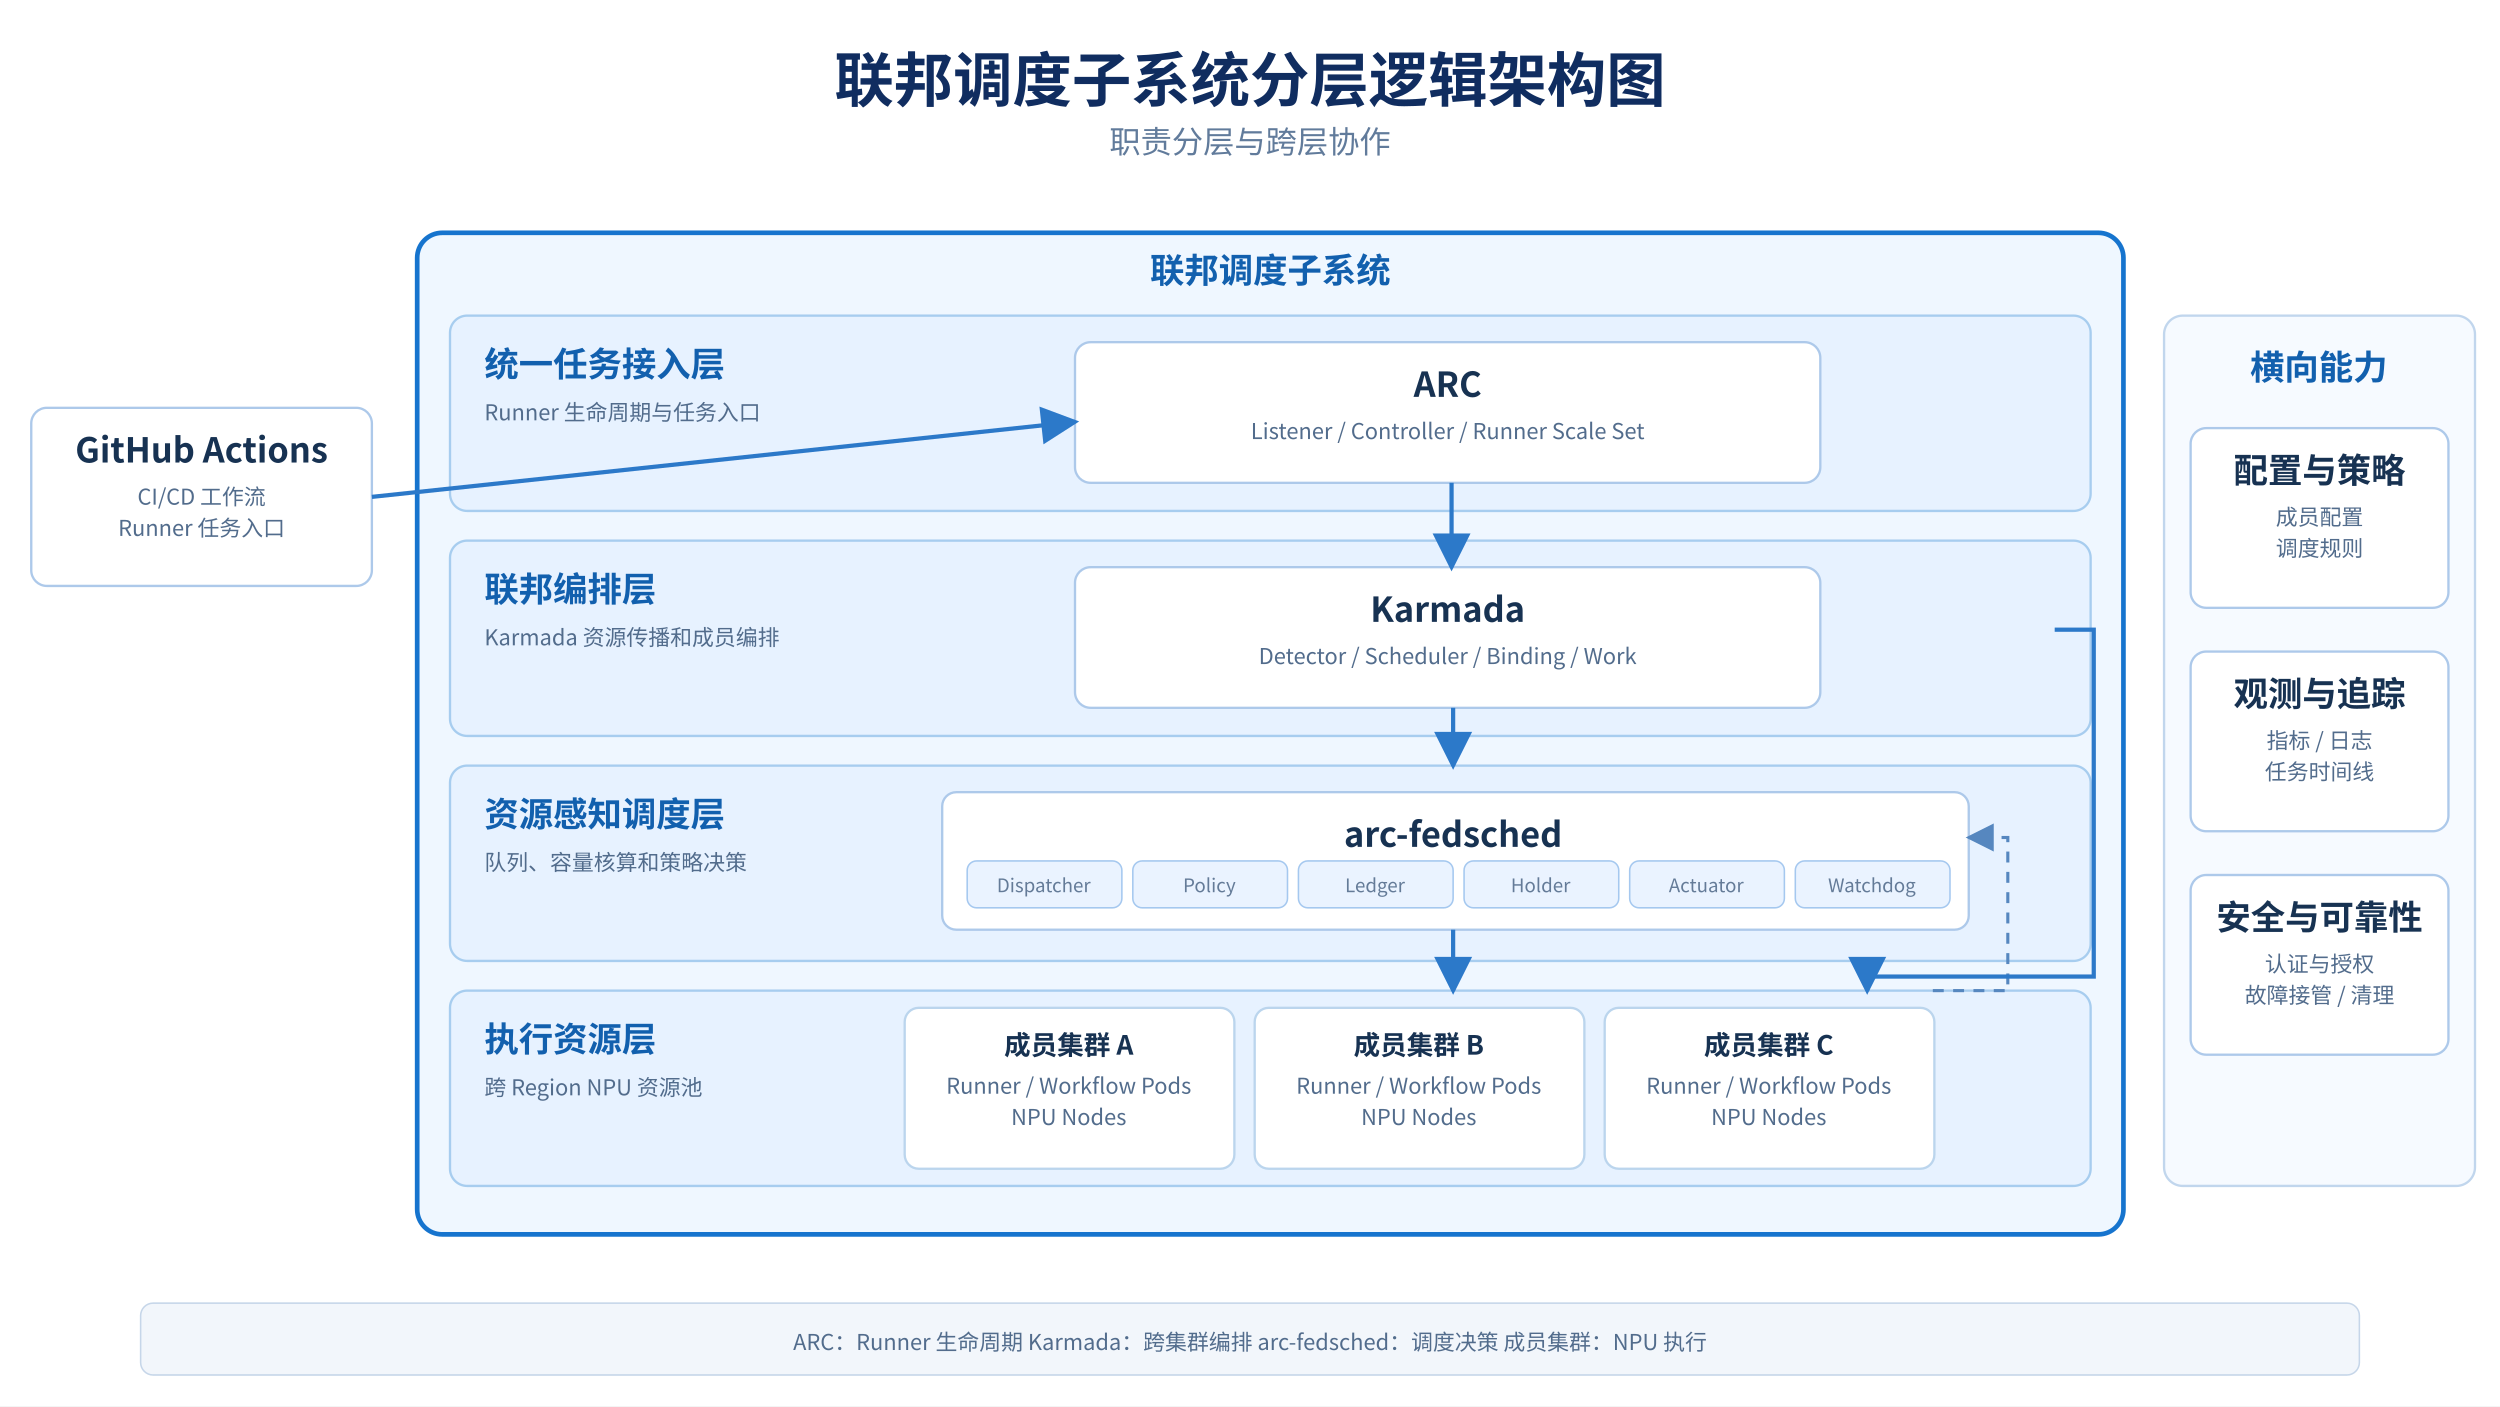
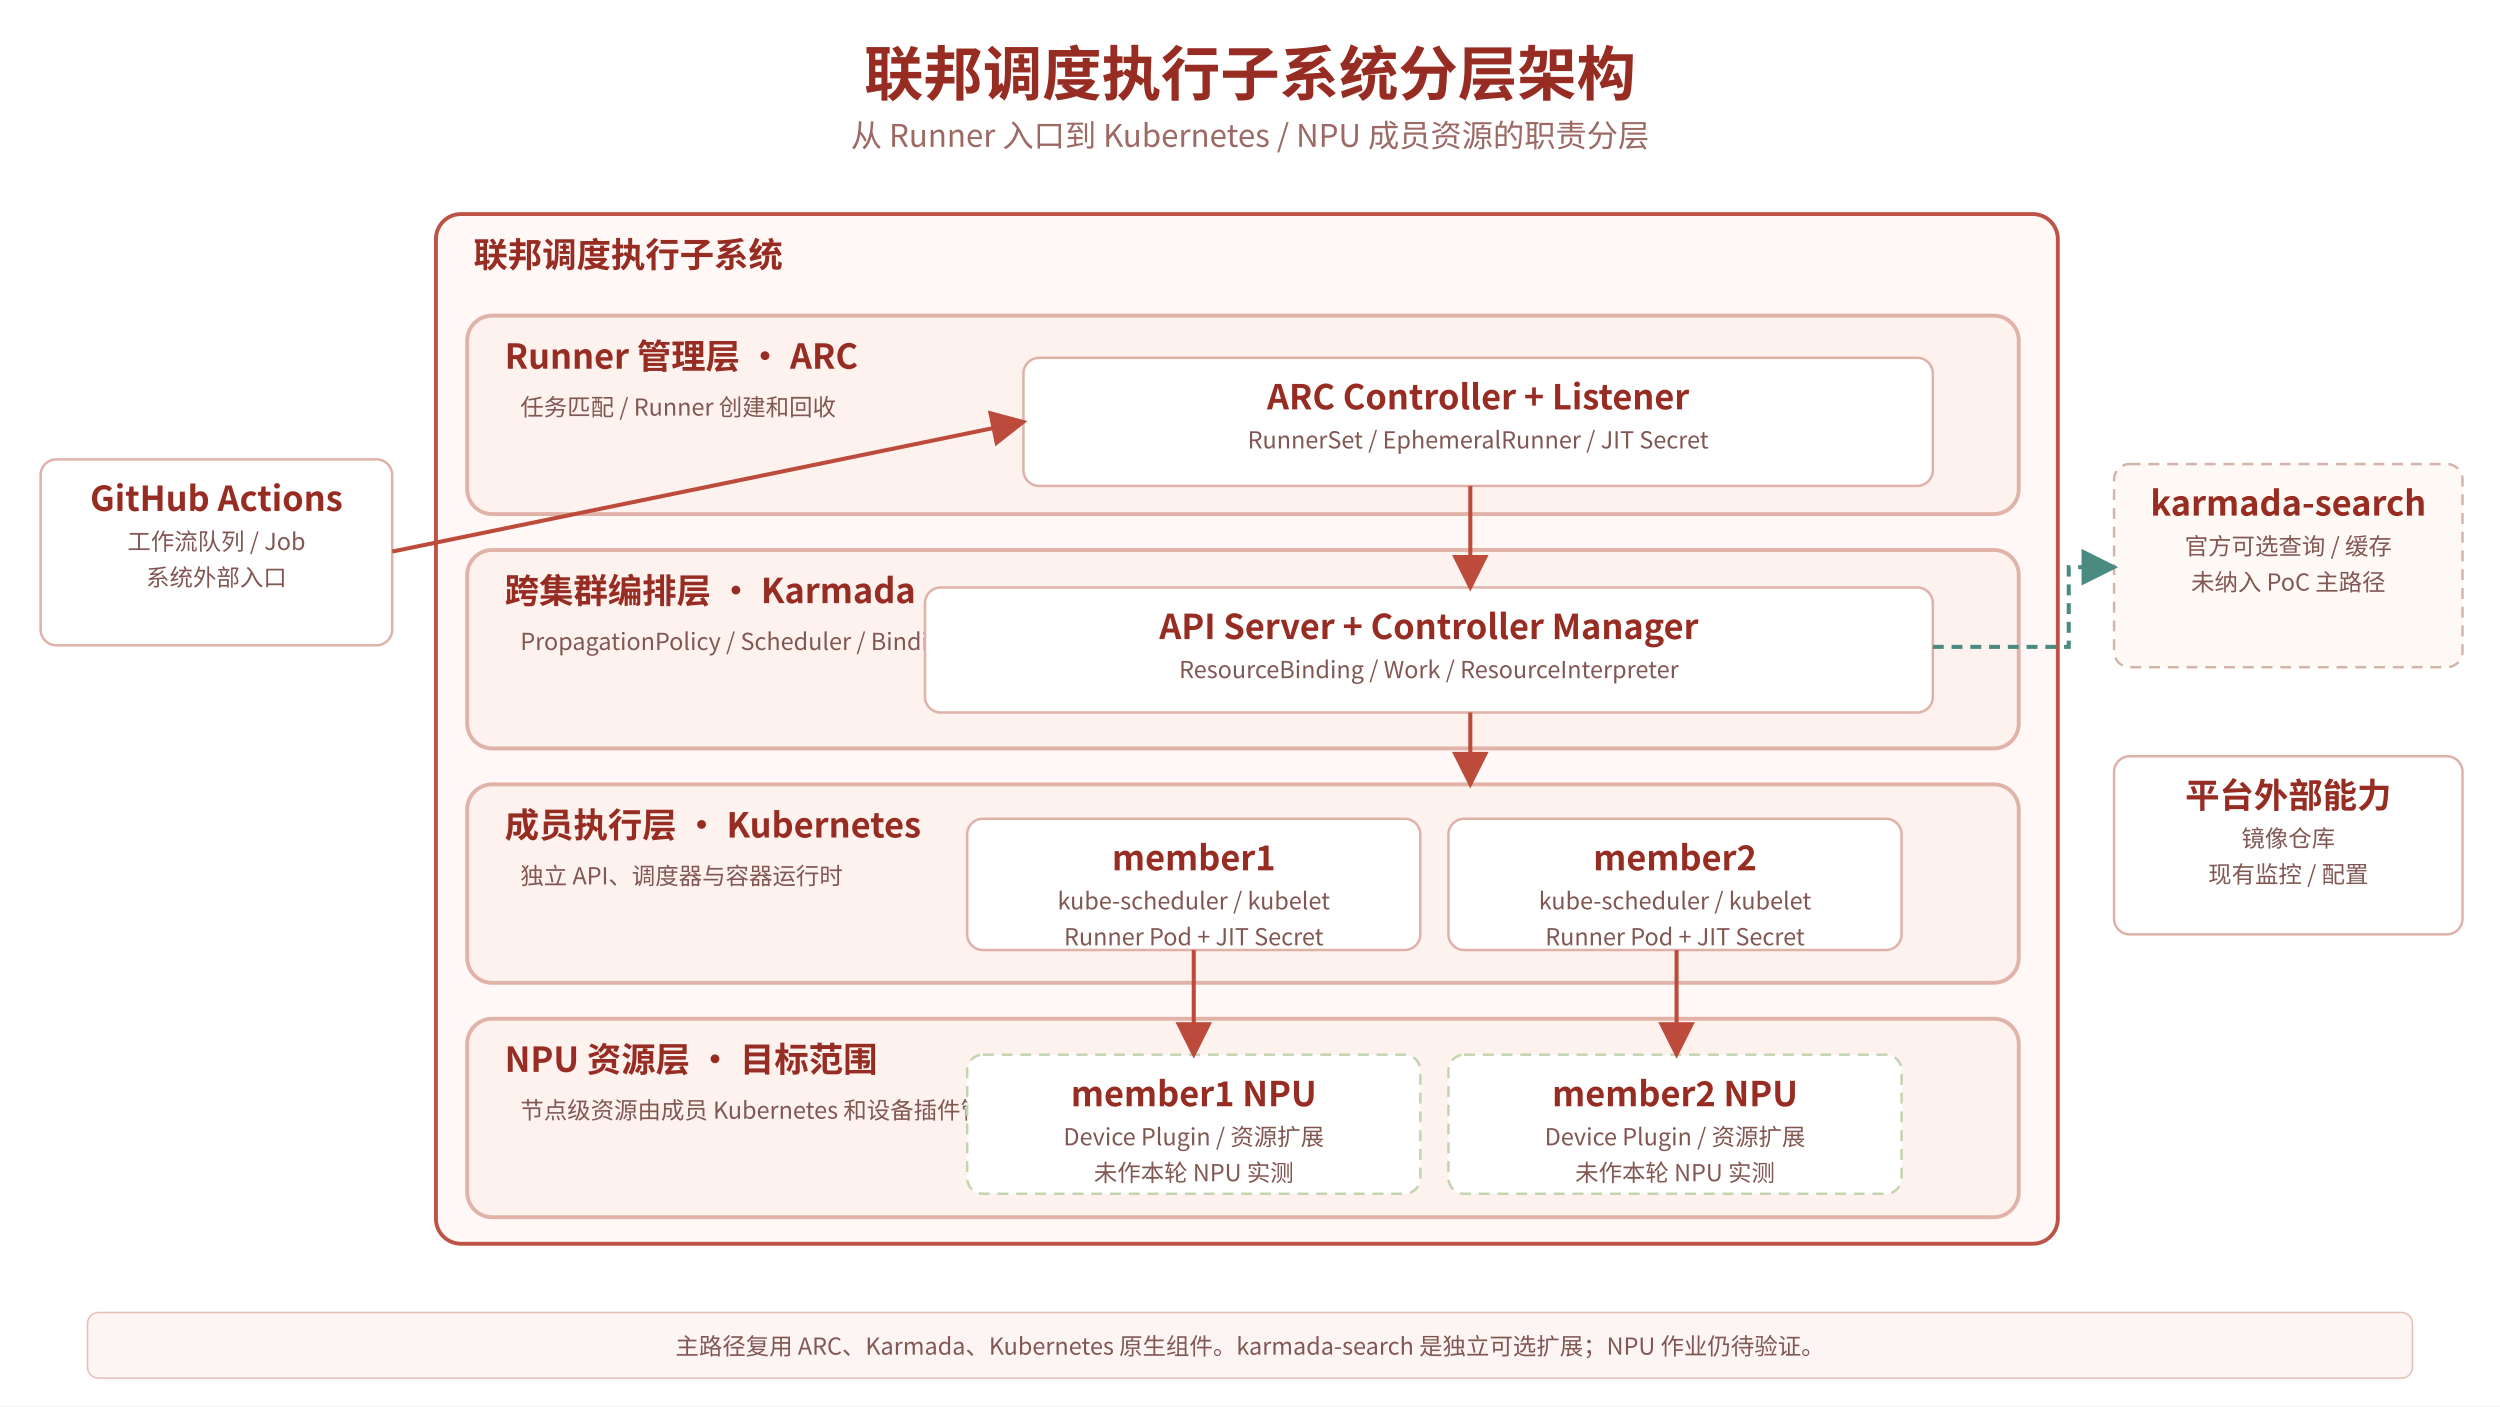
- <svg xmlns="http://www.w3.org/2000/svg" width="1600" height="900" viewBox="0 0 1600 900" role="img" aria-label="联邦调度子系统分层逻辑架构图">
+ <svg xmlns="http://www.w3.org/2000/svg" viewBox="0 0 1600 900" width="1600" height="900" role="img" aria-label="联邦调度执行子系统分层架构">
  <defs>
-     <style>
- text { font-family:"Noto Sans CJK SC","Microsoft YaHei","PingFang SC",Arial,sans-serif; fill:#173252 }
- .tt { font-size:38px; font-weight:750; fill:#102d60 }
- .sub { font-size:20px; fill:#617b9b }
- .section { font-size:22px; font-weight:700; fill:#1260ae }
- .h { font-size:22px; font-weight:700 }
- .label { font-size:17px; font-weight:550 }
- .small { font-size:14px; fill:#526c8c }
- .tiny { font-size:12px; fill:#647b98 }
- </style>
-     <marker id="arrow" markerWidth="9" markerHeight="9" refX="8" refY="4.5" orient="auto">
-       <path d="M0 0 L9 4.5 L0 9 z" fill="#2c79c9" />
+     <style>text{font-family:"Microsoft YaHei","Noto Sans CJK SC","PingFang SC",Arial,sans-serif;fill:#972c23}.title{font-size:38px;font-weight:750}.sub{font-size:20px;fill:#9c6964}.head{font-size:22px;font-weight:700}.label{font-size:18px;font-weight:550}.small{font-size:15px;fill:#815752}.tiny{font-size:13px;fill:#896b66}</style>
+     <marker id="arr" markerWidth="9" markerHeight="9" refX="8" refY="4.5" orient="auto">
+       <path d="M0 0 L9 4.5 L0 9Z" fill="#bd4b3c" />
    </marker>
-     <marker id="darrow" markerWidth="9" markerHeight="9" refX="8" refY="4.5" orient="auto">
-       <path d="M0 0 L9 4.5 L0 9 z" fill="#5687bf" />
+     <marker id="back" markerWidth="9" markerHeight="9" refX="8" refY="4.5" orient="auto">
+       <path d="M0 0 L9 4.5 L0 9Z" fill="#4b8a81" />
    </marker>
  </defs>
  <rect width="1600" height="900" fill="#fff" />
-   <text x="800" y="65" class="tt" text-anchor="middle">联邦调度子系统分层逻辑架构图</text>
-   <text x="800" y="98" class="sub" text-anchor="middle">职责分层与跨层协作</text>
-   <rect x="20" y="261" width="218" height="114" rx="10" fill="#fff" stroke="#adc9ea" stroke-width="1.5" />
-   <text x="129" y="296" class="h" text-anchor="middle">GitHub Actions</text>
-   <text x="129" y="323" class="small" text-anchor="middle">CI/CD 工作流</text>
-   <text x="129" y="343" class="small" text-anchor="middle">Runner 任务入口</text>
-   <rect x="267" y="149" width="1092" height="641" rx="16" fill="#eff7ff" stroke="#1674ce" stroke-width="3" />
-   <text x="813" y="181" class="section" text-anchor="middle">联邦调度子系统</text>
-   <rect x="288" y="202" width="1050" height="125" rx="11" fill="#e7f2ff" stroke="#a7cdef" stroke-width="1.5" />
-   <text x="310" y="241" class="section" text-anchor="start">统一任务接入层</text>
-   <text x="310" y="269" class="small" text-anchor="start">Runner 生命周期与任务入口</text>
-   <rect x="288" y="346" width="1050" height="125" rx="11" fill="#e7f2ff" stroke="#a7cdef" stroke-width="1.5" />
-   <text x="310" y="385" class="section" text-anchor="start">联邦编排层</text>
-   <text x="310" y="413" class="small" text-anchor="start">Karmada 资源传播和成员编排</text>
-   <rect x="288" y="490" width="1050" height="125" rx="11" fill="#e7f2ff" stroke="#a7cdef" stroke-width="1.5" />
-   <text x="310" y="529" class="section" text-anchor="start">资源感知调度层</text>
-   <text x="310" y="557" class="small" text-anchor="start">队列、容量核算和策略决策</text>
-   <rect x="288" y="634" width="1050" height="125" rx="11" fill="#e7f2ff" stroke="#a7cdef" stroke-width="1.5" />
-   <text x="310" y="673" class="section" text-anchor="start">执行资源层</text>
-   <text x="310" y="701" class="small" text-anchor="start">跨 Region NPU 资源池</text>
-   <rect x="688" y="219" width="477" height="90" rx="10" fill="#fff" stroke="#adc9ea" stroke-width="1.5" />
-   <text x="926.5" y="254" class="h" text-anchor="middle">ARC</text>
-   <text x="926.5" y="281" class="small" text-anchor="middle">Listener / Controller / Runner Scale Set</text>
-   <rect x="688" y="363" width="477" height="90" rx="10" fill="#fff" stroke="#adc9ea" stroke-width="1.5" />
-   <text x="926.5" y="398" class="h" text-anchor="middle">Karmada</text>
-   <text x="926.5" y="425" class="small" text-anchor="middle">Detector / Scheduler / Binding / Work</text>
-   <rect x="603" y="507" width="657" height="88" rx="9" fill="#fff" stroke="#adc9ea" stroke-width="1.5" />
-   <text x="930" y="542" class="h" text-anchor="middle">arc-fedsched</text>
-   <rect x="619" y="551" width="99" height="30" rx="6" fill="#eaf3ff" stroke="#a5c8ef" stroke-width="1" />
-   <text x="668" y="571" class="tiny" text-anchor="middle">Dispatcher</text>
-   <rect x="725" y="551" width="99" height="30" rx="6" fill="#eaf3ff" stroke="#a5c8ef" stroke-width="1" />
-   <text x="774" y="571" class="tiny" text-anchor="middle">Policy</text>
-   <rect x="831" y="551" width="99" height="30" rx="6" fill="#eaf3ff" stroke="#a5c8ef" stroke-width="1" />
-   <text x="880" y="571" class="tiny" text-anchor="middle">Ledger</text>
-   <rect x="937" y="551" width="99" height="30" rx="6" fill="#eaf3ff" stroke="#a5c8ef" stroke-width="1" />
-   <text x="986" y="571" class="tiny" text-anchor="middle">Holder</text>
-   <rect x="1043" y="551" width="99" height="30" rx="6" fill="#eaf3ff" stroke="#a5c8ef" stroke-width="1" />
-   <text x="1092" y="571" class="tiny" text-anchor="middle">Actuator</text>
-   <rect x="1149" y="551" width="99" height="30" rx="6" fill="#eaf3ff" stroke="#a5c8ef" stroke-width="1" />
-   <text x="1198" y="571" class="tiny" text-anchor="middle">Watchdog</text>
-   <rect x="579" y="645" width="211" height="103" rx="9" fill="#fff" stroke="#bbd5ed" stroke-width="1.5" />
-   <text x="684" y="675" class="label" text-anchor="middle">成员集群 A</text>
-   <text x="684" y="700" class="small" text-anchor="middle">Runner / Workflow Pods</text>
-   <text x="684" y="720" class="small" text-anchor="middle">NPU Nodes</text>
-   <rect x="803" y="645" width="211" height="103" rx="9" fill="#fff" stroke="#bbd5ed" stroke-width="1.5" />
-   <text x="908" y="675" class="label" text-anchor="middle">成员集群 B</text>
-   <text x="908" y="700" class="small" text-anchor="middle">Runner / Workflow Pods</text>
-   <text x="908" y="720" class="small" text-anchor="middle">NPU Nodes</text>
-   <rect x="1027" y="645" width="211" height="103" rx="9" fill="#fff" stroke="#bbd5ed" stroke-width="1.5" />
-   <text x="1132" y="675" class="label" text-anchor="middle">成员集群 C</text>
-   <text x="1132" y="700" class="small" text-anchor="middle">Runner / Workflow Pods</text>
-   <text x="1132" y="720" class="small" text-anchor="middle">NPU Nodes</text>
-   <line x1="238" y1="318" x2="688" y2="270" fill="none" stroke="#2c79c9" stroke-width="2.7" marker-end="url(#arrow)" />
-   <line x1="929" y1="309" x2="929" y2="363" fill="none" stroke="#2c79c9" stroke-width="2.7" marker-end="url(#arrow)" />
-   <polyline points="930,453 930,476 930,490" fill="none" stroke="#2c79c9" stroke-width="2.7" marker-end="url(#arrow)" />
-   <line x1="930" y1="595" x2="930" y2="634" fill="none" stroke="#2c79c9" stroke-width="2.7" marker-end="url(#arrow)" />
-   <polyline points="1237,634 1285,634 1285,536 1260,536" fill="none" stroke="#5687bf" stroke-width="2" stroke-dasharray="7 6" marker-end="url(#darrow)" />
-   <polyline points="1315,403 1340,403 1340,625 1195,625 1195,634" fill="none" stroke="#2c79c9" stroke-width="2.7" marker-end="url(#arrow)" />
-   <rect x="1385" y="202" width="199" height="557" rx="12" fill="#f6faff" stroke="#c1d6ed" stroke-width="1.5" />
-   <text x="1484" y="243" class="section" text-anchor="middle">横向能力</text>
-   <rect x="1402" y="274" width="165" height="115" rx="10" fill="#fff" stroke="#adc9ea" stroke-width="1.5" />
-   <text x="1484.5" y="309" class="h" text-anchor="middle">配置与策略</text>
-   <text x="1484.5" y="336" class="small" text-anchor="middle">成员配置</text>
-   <text x="1484.5" y="356" class="small" text-anchor="middle">调度规则</text>
-   <rect x="1402" y="417" width="165" height="115" rx="10" fill="#fff" stroke="#adc9ea" stroke-width="1.5" />
-   <text x="1484.5" y="452" class="h" text-anchor="middle">观测与追踪</text>
-   <text x="1484.5" y="479" class="small" text-anchor="middle">指标 / 日志</text>
-   <text x="1484.5" y="499" class="small" text-anchor="middle">任务时间线</text>
-   <rect x="1402" y="560" width="165" height="115" rx="10" fill="#fff" stroke="#adc9ea" stroke-width="1.5" />
-   <text x="1484.5" y="595" class="h" text-anchor="middle">安全与可靠性</text>
-   <text x="1484.5" y="622" class="small" text-anchor="middle">认证与授权</text>
-   <text x="1484.5" y="642" class="small" text-anchor="middle">故障接管 / 清理</text>
-   <rect x="90" y="834" width="1420" height="46" rx="8" fill="#f2f6fb" stroke="#c6d6e9" stroke-width="1" />
-   <text x="800" y="864" class="small" text-anchor="middle">ARC：Runner 生命周期    Karmada：跨集群编排    arc-fedsched：调度决策    成员集群：NPU 执行</text>
+   <text x="800" y="61" class="title" text-anchor="middle">联邦调度执行子系统分层架构</text>
+   <text x="800" y="94" class="sub" text-anchor="middle">从 Runner 入口到 Kubernetes / NPU 成员资源的职责分层</text>
+   <rect x="26" y="294" width="225" height="119" rx="10" fill="#fff" stroke="#deb1a9" stroke-width="1.6" />
+   <text x="138.5" y="327" text-anchor="middle" class="head">GitHub Actions</text>
+   <text x="138.5" y="352" text-anchor="middle" class="small">工作流队列 / Job</text>
+   <text x="138.5" y="375" text-anchor="middle" class="small">系统外部入口</text>
+   <rect x="279" y="137" width="1038" height="659" rx="16" fill="#fff8f6" stroke="#bc5346" stroke-width="2.5" />
+   <text x="303" y="171" class="head">联邦调度执行子系统</text>
+   <rect x="299" y="202" width="993" height="127" rx="16" fill="#fdf2ee" stroke="#e1b2a8" stroke-width="2.5" />
+   <text x="323" y="236" class="head">Runner 管理层 · ARC</text>
+   <text x="333" y="266" class="small">任务匹配 / Runner 创建和回收</text>
+   <rect x="655" y="229" width="582" height="82" rx="10" fill="#fff" stroke="#deb1a9" stroke-width="1.6" />
+   <text x="946" y="262" text-anchor="middle" class="head">ARC Controller + Listener</text>
+   <text x="946" y="287" text-anchor="middle" class="small">RunnerSet / EphemeralRunner / JIT Secret</text>
+   <rect x="299" y="352" width="993" height="127" rx="16" fill="#fdf2ee" stroke="#e1b2a8" stroke-width="2.5" />
+   <text x="323" y="386" class="head">跨集群编排层 · Karmada</text>
+   <text x="333" y="416" class="small">PropagationPolicy / Scheduler / Binding / Execution</text>
+   <rect x="592" y="376" width="645" height="80" rx="10" fill="#fff" stroke="#deb1a9" stroke-width="1.6" />
+   <text x="914.5" y="409" text-anchor="middle" class="head">API Server + Controller Manager</text>
+   <text x="914.5" y="434" text-anchor="middle" class="small">ResourceBinding / Work / ResourceInterpreter</text>
+   <rect x="299" y="502" width="993" height="127" rx="16" fill="#fdf2ee" stroke="#e1b2a8" stroke-width="2.5" />
+   <text x="323" y="536" class="head">成员执行层 · Kubernetes</text>
+   <text x="333" y="566" class="small">独立 API、调度器与容器运行时</text>
+   <rect x="619" y="524" width="290" height="84" rx="10" fill="#fff" stroke="#deb1a9" stroke-width="1.6" />
+   <text x="764" y="557" text-anchor="middle" class="head">member1</text>
+   <text x="764" y="582" text-anchor="middle" class="small">kube-scheduler / kubelet</text>
+   <text x="764" y="605" text-anchor="middle" class="small">Runner Pod + JIT Secret</text>
+   <rect x="927" y="524" width="290" height="84" rx="10" fill="#fff" stroke="#deb1a9" stroke-width="1.6" />
+   <text x="1072" y="557" text-anchor="middle" class="head">member2</text>
+   <text x="1072" y="582" text-anchor="middle" class="small">kube-scheduler / kubelet</text>
+   <text x="1072" y="605" text-anchor="middle" class="small">Runner Pod + JIT Secret</text>
+   <rect x="299" y="652" width="993" height="127" rx="16" fill="#fdf2ee" stroke="#e1b2a8" stroke-width="2.5" />
+   <text x="323" y="686" class="head">NPU 资源层 · 目标范围</text>
+   <text x="333" y="716" class="small">节点级资源由成员 Kubernetes 和设备插件管理</text>
+   <rect x="619" y="675" width="290" height="89" rx="10" fill="#fff" stroke="#c4d3b0" stroke-width="1.6" stroke-dasharray="7 5" />
+   <text x="764" y="708" text-anchor="middle" class="head">member1 NPU</text>
+   <text x="764" y="733" text-anchor="middle" class="small">Device Plugin / 资源扩展</text>
+   <text x="764" y="756" text-anchor="middle" class="small">未作本轮 NPU 实测</text>
+   <rect x="927" y="675" width="290" height="89" rx="10" fill="#fff" stroke="#c4d3b0" stroke-width="1.6" stroke-dasharray="7 5" />
+   <text x="1072" y="708" text-anchor="middle" class="head">member2 NPU</text>
+   <text x="1072" y="733" text-anchor="middle" class="small">Device Plugin / 资源扩展</text>
+   <text x="1072" y="756" text-anchor="middle" class="small">未作本轮 NPU 实测</text>
+   <line x1="251" y1="353" x2="655" y2="270" fill="none" stroke="#bd4b3c" stroke-width="2.6" marker-end="url(#arr)" />
+   <line x1="941" y1="311" x2="941" y2="376" fill="none" stroke="#bd4b3c" stroke-width="2.6" marker-end="url(#arr)" />
+   <line x1="941" y1="456" x2="941" y2="502" fill="none" stroke="#bd4b3c" stroke-width="2.6" marker-end="url(#arr)" />
+   <line x1="764" y1="608" x2="764" y2="675" fill="none" stroke="#bd4b3c" stroke-width="2.6" marker-end="url(#arr)" />
+   <line x1="1073" y1="608" x2="1073" y2="675" fill="none" stroke="#bd4b3c" stroke-width="2.6" marker-end="url(#arr)" />
+   <rect x="1353" y="297" width="223" height="130" rx="10" fill="#fff9f6" stroke="#d4b5aa" stroke-width="1.6" stroke-dasharray="7 5" />
+   <text x="1464.5" y="330" text-anchor="middle" class="head">karmada-search</text>
+   <text x="1464.5" y="355" text-anchor="middle" class="small">官方可选查询 / 缓存</text>
+   <text x="1464.5" y="378" text-anchor="middle" class="small">未纳入 PoC 主路径</text>
+   <polyline points="1237,414 1324,414 1324,363 1353,363" fill="none" stroke="#4b8a81" stroke-width="2.6" stroke-dasharray="7 5" marker-end="url(#back)" />
+   <rect x="1353" y="484" width="223" height="114" rx="10" fill="#fff" stroke="#deb1a9" stroke-width="1.6" />
+   <text x="1464.5" y="517" text-anchor="middle" class="head">平台外部能力</text>
+   <text x="1464.5" y="542" text-anchor="middle" class="small">镜像仓库</text>
+   <text x="1464.5" y="565" text-anchor="middle" class="small">现有监控 / 配置</text>
+   <rect x="56" y="840" width="1488" height="42" rx="7" fill="#fcf5f3" stroke="#e5c0b8" />
+   <text x="800" y="867" class="small" text-anchor="middle">主路径复用 ARC、Karmada、Kubernetes 原生组件。karmada-search 是独立可选扩展；NPU 作业仍待验证。</text>
</svg>
